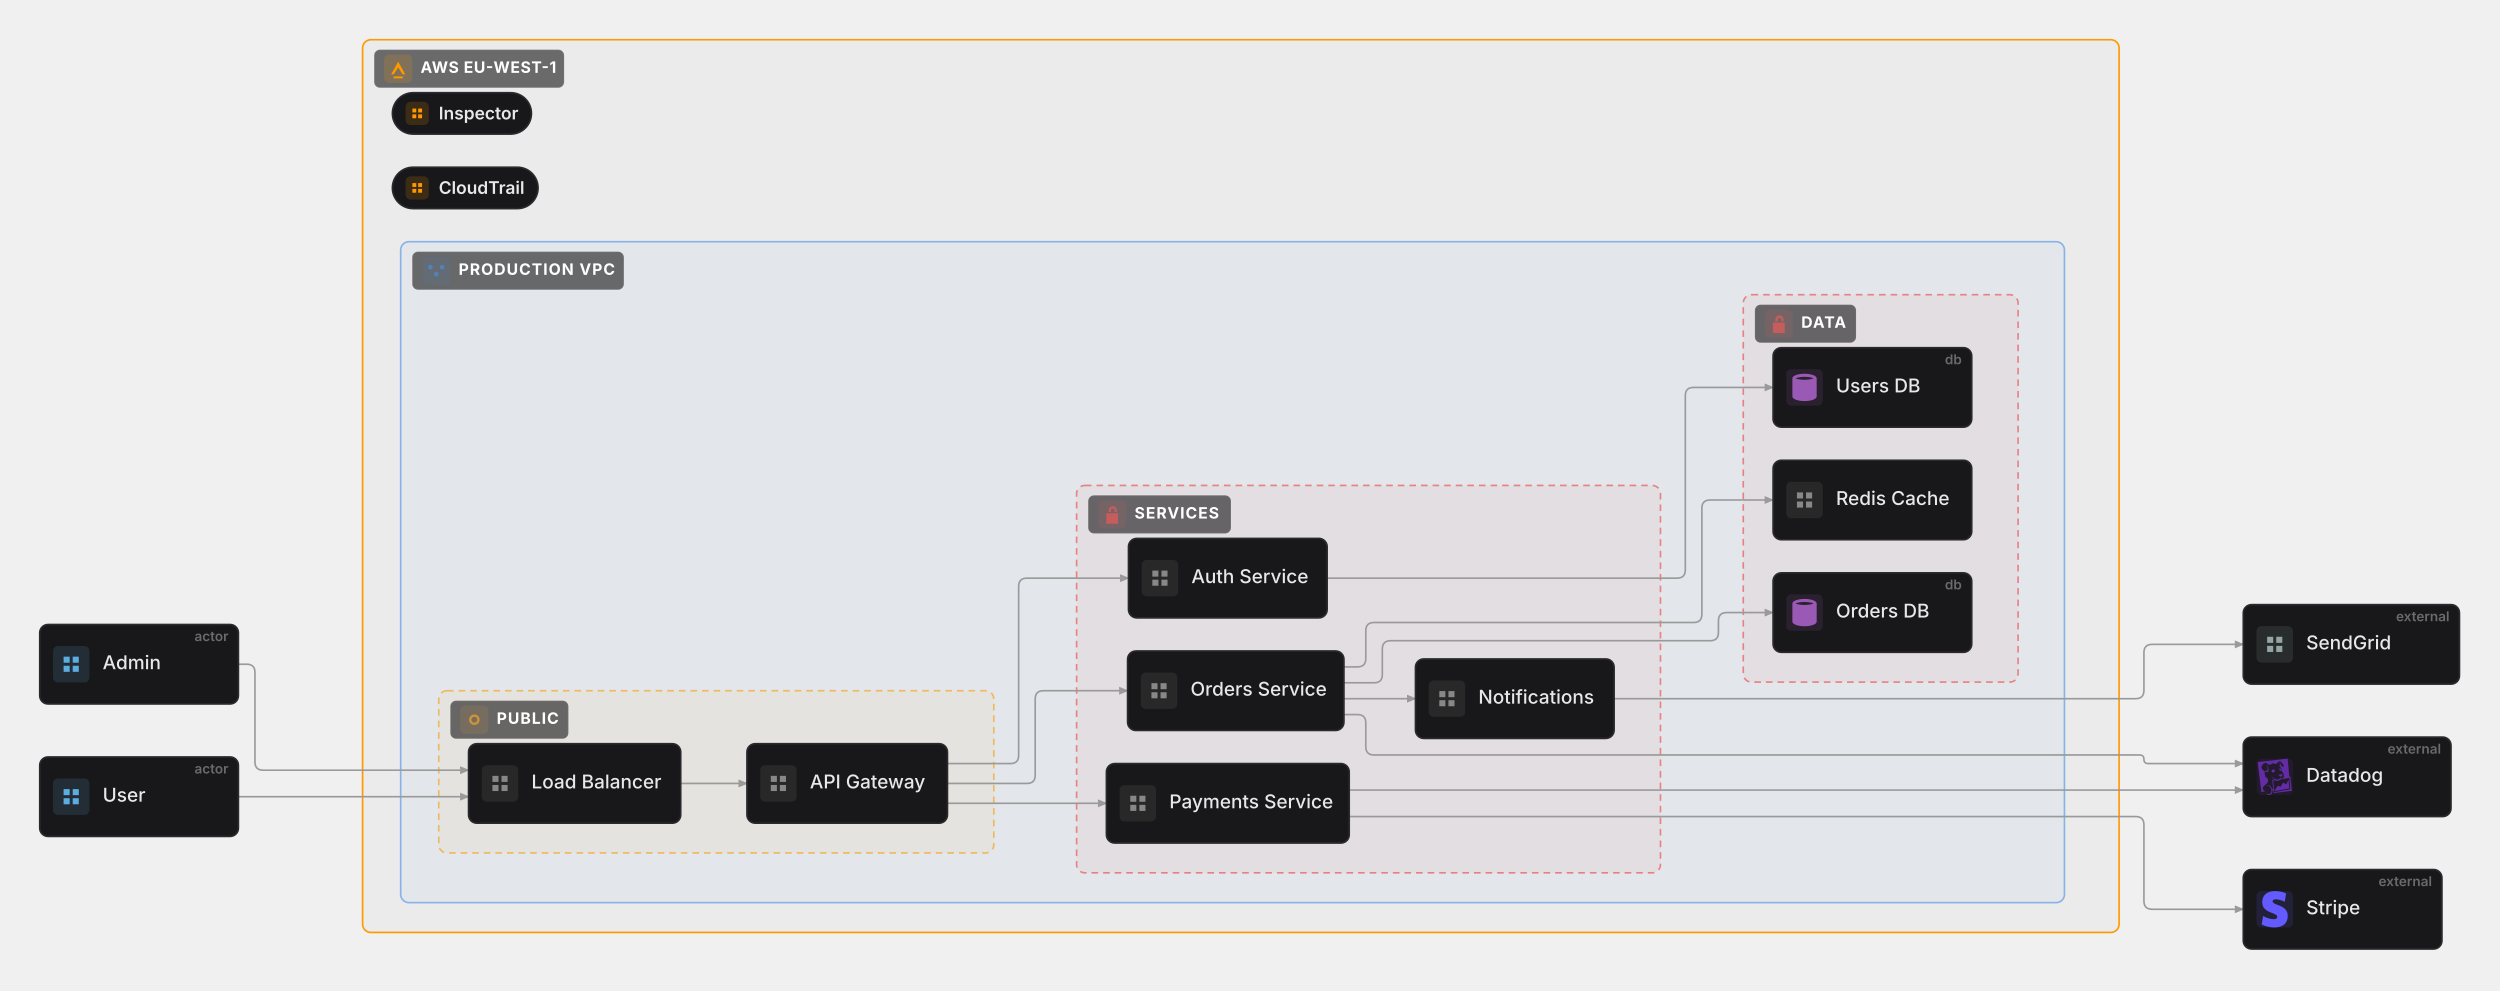
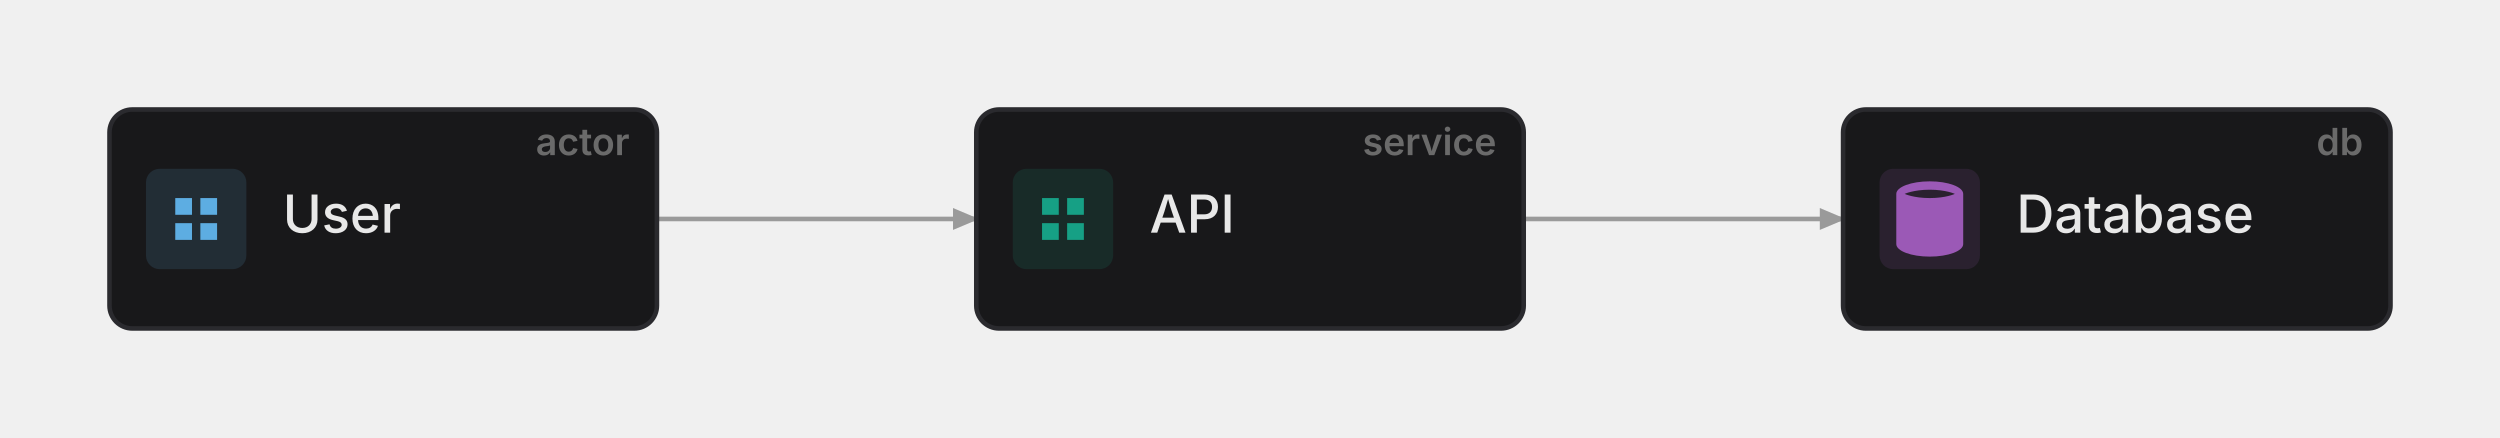
- <svg xmlns="http://www.w3.org/2000/svg" width="1510" height="598" viewBox="0 0 1510 598" font-family="-apple-system,BlinkMacSystemFont,'Segoe UI',system-ui,sans-serif">
+ <svg xmlns="http://www.w3.org/2000/svg" width="548" height="96" viewBox="0 0 548 96" font-family="-apple-system,BlinkMacSystemFont,'Segoe UI',system-ui,sans-serif">
  <defs>
    <marker id="bromaid-arr" viewBox="0 0 10 10" refX="8.5" refY="5" markerWidth="6" markerHeight="6" orient="auto" markerUnits="strokeWidth">
      <path d="M0 1 L9.5 5 L0 9 z" fill="#9a9a9a" />
    </marker>
  </defs>
-   <rect x="219" y="24" width="1060.933" height="539.2" rx="5" fill="rgba(120,120,120,0.05)" stroke="#FF9900" stroke-width="1" />
-   <rect x="226" y="30" width="114.732" height="23" rx="3.5" fill="rgba(0,0,0,0.55)" stroke="rgba(255,255,255,0.06)" stroke-width="1" />
-   <rect x="232" y="33" width="17" height="17" rx="3" fill="#FF9900" opacity="0.16" />
-   <g transform="translate(232 33) scale(0.7083333)" fill="#FF9900">
-     <path d="M6 16.8 12 6l6 10.8h-2.2L12 10.9 8.2 16.8H6Z" />
-     <path d="M8.1 18.6h7.8v1.6H8.1z" />
-   </g>
-   <text x="254" y="44" font-size="9.5" font-weight="650" fill="#ffffff" letter-spacing="0.35">
-     <tspan x="254">AWS EU-WEST-1</tspan>
-   </text>
-   <rect x="242" y="146" width="1004.933" height="399.2" rx="5" fill="rgba(74,144,226,0.05)" stroke="rgba(74,144,226,0.6)" stroke-width="1" />
-   <rect x="249" y="152" width="127.832" height="23" rx="3.5" fill="rgba(0,0,0,0.55)" stroke="rgba(255,255,255,0.06)" stroke-width="1" />
-   <rect x="255" y="155" width="17" height="17" rx="3" fill="rgba(74,144,226,0.6)" opacity="0.16" />
-   <g transform="translate(255 155) scale(0.7083333)" fill="rgba(74,144,226,0.6)">
-     <path d="M7 7a2 2 0 1 0 0 4 2 2 0 0 0 0-4Zm10 0a2 2 0 1 0 0 4 2 2 0 0 0 0-4ZM12 13a2 2 0 1 0 0 4 2 2 0 0 0 0-4Z" />
-     <path d="M8.7 10.3 10.9 13m4.4 0 2.2-2.7M9 9h6" />
-   </g>
-   <text x="277" y="166" font-size="9.5" font-weight="650" fill="#ffffff" letter-spacing="0.6">
-     <tspan x="277">PRODUCTION VPC</tspan>
-   </text>
-   <rect x="265" y="417.2" width="335.266" height="98" rx="5" fill="rgba(242,166,39,0.06)" stroke="rgba(242,166,39,0.7)" stroke-width="1" stroke-dasharray="4 3" />
-   <rect x="272" y="423.2" width="71.314" height="23" rx="3.5" fill="rgba(0,0,0,0.55)" stroke="rgba(255,255,255,0.06)" stroke-width="1" />
-   <rect x="278" y="426.2" width="17" height="17" rx="3" fill="rgba(242,166,39,0.7)" opacity="0.16" />
-   <g transform="translate(278 426.2) scale(0.7083333)" fill="rgba(242,166,39,0.7)">
-     <path d="M12 7.5a4.5 4.5 0 1 0 0 9 4.5 4.5 0 0 0 0-9Zm0 2a2.5 2.5 0 1 1 0 5 2.5 2.5 0 0 1 0-5Z" />
-     <path d="M12 3v2.2M12 18.8V21M3 12h2.2M18.8 12H21M5.1 5.1l1.6 1.6M17.3 17.3l1.6 1.6M18.9 5.1l-1.6 1.6M6.7 17.3l-1.6 1.6" />
-   </g>
-   <text x="300" y="437.2" font-size="9.5" font-weight="650" fill="#ffffff" letter-spacing="0.6">
-     <tspan x="300">PUBLIC</tspan>
-   </text>
-   <rect x="650.266" y="293.2" width="352.667" height="234" rx="5" fill="rgba(232,90,90,0.06)" stroke="rgba(232,90,90,0.7)" stroke-width="1" stroke-dasharray="4 3" />
-   <rect x="657.266" y="299.2" width="86.242" height="23" rx="3.5" fill="rgba(0,0,0,0.55)" stroke="rgba(255,255,255,0.06)" stroke-width="1" />
-   <rect x="663.266" y="302.2" width="17" height="17" rx="3" fill="rgba(232,90,90,0.7)" opacity="0.16" />
-   <g transform="translate(663.266 302.2) scale(0.7083333)" fill="rgba(232,90,90,0.7)">
-     <path d="M7 11h10v9H7v-9Zm2-1V8.5A3.5 3.5 0 0 1 12.5 5 3.5 3.5 0 0 1 16 8.5V10h-2V8.5A1.5 1.5 0 0 0 12.5 7 1.5 1.5 0 0 0 11 8.5V10H9Z" />
-   </g>
-   <text x="685.266" y="313.2" font-size="9.5" font-weight="650" fill="#ffffff" letter-spacing="0.6">
-     <tspan x="685.266">SERVICES</tspan>
-   </text>
-   <rect x="1052.933" y="178" width="166" height="234" rx="5" fill="rgba(232,90,90,0.06)" stroke="rgba(232,90,90,0.7)" stroke-width="1" stroke-dasharray="4 3" />
-   <rect x="1059.933" y="184" width="61.136" height="23" rx="3.5" fill="rgba(0,0,0,0.55)" stroke="rgba(255,255,255,0.06)" stroke-width="1" />
-   <rect x="1065.933" y="187" width="17" height="17" rx="3" fill="rgba(232,90,90,0.7)" opacity="0.16" />
-   <g transform="translate(1065.933 187) scale(0.7083333)" fill="rgba(232,90,90,0.7)">
-     <path d="M7 11h10v9H7v-9Zm2-1V8.5A3.5 3.5 0 0 1 12.5 5 3.5 3.5 0 0 1 16 8.5V10h-2V8.5A1.5 1.5 0 0 0 12.5 7 1.5 1.5 0 0 0 11 8.5V10H9Z" />
-   </g>
-   <text x="1087.933" y="198" font-size="9.5" font-weight="650" fill="#ffffff" letter-spacing="0.6">
-     <tspan x="1087.933">DATA</tspan>
-   </text>
-   <path d="M 144 481.2 L 283 481.2" fill="none" stroke="#9a9a9a" stroke-width="1" stroke-linecap="round" stroke-linejoin="round" marker-end="url(#bromaid-arr)" />
-   <path d="M 144 401.2 L 149 401.2 Q 154 401.2 154 406.2 L 154 460.2 Q 154 465.2 159 465.2 L 283 465.2" fill="none" stroke="#9a9a9a" stroke-width="1" stroke-linecap="round" stroke-linejoin="round" marker-end="url(#bromaid-arr)" />
-   <path d="M 411.152 473.2 L 451.152 473.2" fill="none" stroke="#9a9a9a" stroke-width="1" stroke-linecap="round" stroke-linejoin="round" marker-end="url(#bromaid-arr)" />
-   <path d="M 572.266 461.2 L 610.266 461.2 Q 615.266 461.2 615.266 456.2 L 615.266 354.2 Q 615.266 349.2 620.266 349.2 L 681.6 349.2" fill="none" stroke="#9a9a9a" stroke-width="1" stroke-linecap="round" stroke-linejoin="round" marker-end="url(#bromaid-arr)" />
-   <path d="M 572.266 473.2 L 620.266 473.2 Q 625.266 473.2 625.266 468.2 L 625.266 422.2 Q 625.266 417.2 630.266 417.2 L 681.054 417.2" fill="none" stroke="#9a9a9a" stroke-width="1" stroke-linecap="round" stroke-linejoin="round" marker-end="url(#bromaid-arr)" />
-   <path d="M 572.266 485.2 L 668.266 485.2" fill="none" stroke="#9a9a9a" stroke-width="1" stroke-linecap="round" stroke-linejoin="round" marker-end="url(#bromaid-arr)" />
-   <path d="M 801.6 349.2 L 1012.933 349.2 Q 1017.933 349.2 1017.933 344.2 L 1017.933 239 Q 1017.933 234 1022.933 234 L 1070.933 234" fill="none" stroke="#9a9a9a" stroke-width="1" stroke-linecap="round" stroke-linejoin="round" marker-end="url(#bromaid-arr)" />
-   <path d="M 811.736 412.4 L 829.933 412.4 Q 834.933 412.4 834.933 407.4 L 834.933 392 Q 834.933 387 839.933 387 L 1032.933 387 Q 1037.933 387 1037.933 382 L 1037.933 375 Q 1037.933 370 1042.933 370 L 1070.933 370" fill="none" stroke="#9a9a9a" stroke-width="1" stroke-linecap="round" stroke-linejoin="round" marker-end="url(#bromaid-arr)" />
-   <path d="M 811.736 402.8 L 819.933 402.8 Q 824.933 402.8 824.933 397.8 L 824.933 381 Q 824.933 376 829.933 376 L 1022.933 376 Q 1027.933 376 1027.933 371 L 1027.933 307 Q 1027.933 302 1032.933 302 L 1070.933 302" fill="none" stroke="#9a9a9a" stroke-width="1" stroke-linecap="round" stroke-linejoin="round" marker-end="url(#bromaid-arr)" />
-   <path d="M 811.736 422 L 854.933 422" fill="none" stroke="#9a9a9a" stroke-width="1" stroke-linecap="round" stroke-linejoin="round" marker-end="url(#bromaid-arr)" />
-   <path d="M 814.933 493.2 L 1289.933 493.2 Q 1294.933 493.2 1294.933 498.2 L 1294.933 544.2 Q 1294.933 549.2 1299.933 549.2 L 1354.933 549.2" fill="none" stroke="#9a9a9a" stroke-width="1" stroke-linecap="round" stroke-linejoin="round" marker-end="url(#bromaid-arr)" />
-   <path d="M 974.933 422 L 1289.933 422 Q 1294.933 422 1294.933 417 L 1294.933 394.2 Q 1294.933 389.2 1299.933 389.2 L 1354.933 389.2" fill="none" stroke="#9a9a9a" stroke-width="1" stroke-linecap="round" stroke-linejoin="round" marker-end="url(#bromaid-arr)" />
-   <path d="M 811.736 431.6 L 819.933 431.6 Q 824.933 431.6 824.933 436.6 L 824.933 451 Q 824.933 456 829.933 456 L 1292.333 456 Q 1294.933 456 1294.933 458.6 L 1294.933 458.6 Q 1294.933 461.2 1297.533 461.2 L 1354.933 461.2" fill="none" stroke="#9a9a9a" stroke-width="1" stroke-linecap="round" stroke-linejoin="round" marker-end="url(#bromaid-arr)" />
-   <path d="M 814.933 477.2 L 1354.933 477.2" fill="none" stroke="#9a9a9a" stroke-width="1" stroke-linecap="round" stroke-linejoin="round" marker-end="url(#bromaid-arr)" />
-   <rect x="24" y="457.2" width="120" height="48" rx="5" fill="#18181a" stroke="#2a2a2e" stroke-width="1" />
-   <text x="138" y="467.2" font-size="8.2" font-weight="600" fill="#6a6a6a" text-anchor="end">actor</text>
-   <rect x="32" y="470.2" width="22" height="22" rx="3" fill="#5dade2" opacity="0.14" />
-   <g transform="translate(32 470.2) scale(0.9166667)" fill="#5dade2">
+   <path d="M 144 48 L 214 48" fill="none" stroke="#9a9a9a" stroke-width="1" stroke-linecap="round" stroke-linejoin="round" marker-end="url(#bromaid-arr)" />
+   <path d="M 334 48 L 404 48" fill="none" stroke="#9a9a9a" stroke-width="1" stroke-linecap="round" stroke-linejoin="round" marker-end="url(#bromaid-arr)" />
+   <rect x="24" y="24" width="120" height="48" rx="5" fill="#18181a" stroke="#2a2a2e" stroke-width="1" />
+   <text x="138" y="34" font-size="8.2" font-weight="600" fill="#6a6a6a" text-anchor="end">actor</text>
+   <rect x="32" y="37" width="22" height="22" rx="3" fill="#5dade2" opacity="0.14" />
+   <g transform="translate(32 37) scale(0.9166667)" fill="#5dade2">
    <path d="M7 7h4v4H7V7z" />
    <path d="M13 7h4v4h-4V7z" />
    <path d="M7 13h4v4H7v-4z" />
    <path d="M13 13h4v4h-4v-4z" />
  </g>
-   <text x="62" y="484.2" font-size="11.5" font-weight="500" fill="#e8e8e8">
+   <text x="62" y="51" font-size="11.5" font-weight="500" fill="#e8e8e8">
    <tspan x="62">User</tspan>
  </text>
-   <rect x="24" y="377.2" width="120" height="48" rx="5" fill="#18181a" stroke="#2a2a2e" stroke-width="1" />
-   <text x="138" y="387.2" font-size="8.2" font-weight="600" fill="#6a6a6a" text-anchor="end">actor</text>
-   <rect x="32" y="390.2" width="22" height="22" rx="3" fill="#5dade2" opacity="0.14" />
-   <g transform="translate(32 390.2) scale(0.9166667)" fill="#5dade2">
+   <rect x="214" y="24" width="120" height="48" rx="5" fill="#18181a" stroke="#2a2a2e" stroke-width="1" />
+   <text x="328" y="34" font-size="8.2" font-weight="600" fill="#6a6a6a" text-anchor="end">service</text>
+   <rect x="222" y="37" width="22" height="22" rx="3" fill="#16a085" opacity="0.14" />
+   <g transform="translate(222 37) scale(0.9166667)" fill="#16a085">
    <path d="M7 7h4v4H7V7z" />
    <path d="M13 7h4v4h-4V7z" />
    <path d="M7 13h4v4H7v-4z" />
    <path d="M13 13h4v4h-4v-4z" />
  </g>
-   <text x="62" y="404.2" font-size="11.5" font-weight="500" fill="#e8e8e8">
-     <tspan x="62">Admin</tspan>
+   <text x="252" y="51" font-size="11.5" font-weight="500" fill="#e8e8e8">
+     <tspan x="252">API</tspan>
  </text>
-   <rect x="237" y="101" width="88" height="25" rx="12.5" fill="#18181a" stroke="#2a2a2e" stroke-width="1" />
-   <rect x="245" y="106.5" width="14" height="14" rx="3" fill="#FF9900" opacity="0.16" />
-   <g transform="translate(245 106.5) scale(0.5833333)" fill="#FF9900">
-     <path d="M7 7h4v4H7V7z" />
-     <path d="M13 7h4v4h-4V7z" />
-     <path d="M7 13h4v4H7v-4z" />
-     <path d="M13 13h4v4h-4v-4z" />
-   </g>
-   <text x="265" y="117.1" font-size="10.5" font-weight="600" fill="#e8e8e8">CloudTrail</text>
-   <rect x="237" y="56" width="84" height="25" rx="12.5" fill="#18181a" stroke="#2a2a2e" stroke-width="1" />
-   <rect x="245" y="61.5" width="14" height="14" rx="3" fill="#FF9900" opacity="0.16" />
-   <g transform="translate(245 61.5) scale(0.5833333)" fill="#FF9900">
-     <path d="M7 7h4v4H7V7z" />
-     <path d="M13 7h4v4h-4V7z" />
-     <path d="M7 13h4v4H7v-4z" />
-     <path d="M13 13h4v4h-4v-4z" />
-   </g>
-   <text x="265" y="72.1" font-size="10.5" font-weight="600" fill="#e8e8e8">Inspector</text>
-   <rect x="283" y="449.2" width="128.152" height="48" rx="5" fill="#18181a" stroke="#2a2a2e" stroke-width="1" />
-   <rect x="291" y="462.2" width="22" height="22" rx="3" fill="#888888" opacity="0.14" />
-   <g transform="translate(291 462.2) scale(0.9166667)" fill="#888888">
-     <path d="M7 7h4v4H7V7z" />
-     <path d="M13 7h4v4h-4V7z" />
-     <path d="M7 13h4v4H7v-4z" />
-     <path d="M13 13h4v4h-4v-4z" />
-   </g>
-   <text x="321" y="476.2" font-size="11.5" font-weight="500" fill="#e8e8e8">
-     <tspan x="321">Load Balancer</tspan>
-   </text>
-   <rect x="451.152" y="449.2" width="121.114" height="48" rx="5" fill="#18181a" stroke="#2a2a2e" stroke-width="1" />
-   <rect x="459.152" y="462.2" width="22" height="22" rx="3" fill="#888888" opacity="0.14" />
-   <g transform="translate(459.152 462.2) scale(0.9166667)" fill="#888888">
-     <path d="M7 7h4v4H7V7z" />
-     <path d="M13 7h4v4h-4V7z" />
-     <path d="M7 13h4v4H7v-4z" />
-     <path d="M13 13h4v4h-4v-4z" />
-   </g>
-   <text x="489.152" y="476.2" font-size="11.5" font-weight="500" fill="#e8e8e8">
-     <tspan x="489.152">API Gateway</tspan>
-   </text>
-   <rect x="681.6" y="325.2" width="120" height="48" rx="5" fill="#18181a" stroke="#2a2a2e" stroke-width="1" />
-   <rect x="689.6" y="338.2" width="22" height="22" rx="3" fill="#888888" opacity="0.14" />
-   <g transform="translate(689.5995 338.2) scale(0.9166667)" fill="#888888">
-     <path d="M7 7h4v4H7V7z" />
-     <path d="M13 7h4v4h-4V7z" />
-     <path d="M7 13h4v4H7v-4z" />
-     <path d="M13 13h4v4h-4v-4z" />
-   </g>
-   <text x="719.6" y="352.2" font-size="11.5" font-weight="500" fill="#e8e8e8">
-     <tspan x="719.6">Auth Service</tspan>
-   </text>
-   <rect x="681.054" y="393.2" width="130.682" height="48" rx="5" fill="#18181a" stroke="#2a2a2e" stroke-width="1" />
-   <rect x="689.054" y="406.2" width="22" height="22" rx="3" fill="#888888" opacity="0.14" />
-   <g transform="translate(689.054 406.2) scale(0.9166667)" fill="#888888">
-     <path d="M7 7h4v4H7V7z" />
-     <path d="M13 7h4v4h-4V7z" />
-     <path d="M7 13h4v4H7v-4z" />
-     <path d="M13 13h4v4h-4v-4z" />
-   </g>
-   <text x="719.054" y="420.2" font-size="11.5" font-weight="500" fill="#e8e8e8">
-     <tspan x="719.054">Orders Service</tspan>
-   </text>
-   <rect x="668.266" y="461.2" width="146.667" height="48" rx="5" fill="#18181a" stroke="#2a2a2e" stroke-width="1" />
-   <rect x="676.266" y="474.2" width="22" height="22" rx="3" fill="#888888" opacity="0.14" />
-   <g transform="translate(676.266 474.2) scale(0.9166667)" fill="#888888">
-     <path d="M7 7h4v4H7V7z" />
-     <path d="M13 7h4v4h-4V7z" />
-     <path d="M7 13h4v4H7v-4z" />
-     <path d="M13 13h4v4h-4v-4z" />
-   </g>
-   <text x="706.266" y="488.2" font-size="11.5" font-weight="500" fill="#e8e8e8">
-     <tspan x="706.266">Payments Service</tspan>
-   </text>
-   <rect x="854.933" y="398" width="120" height="48" rx="5" fill="#18181a" stroke="#2a2a2e" stroke-width="1" />
-   <rect x="862.933" y="411" width="22" height="22" rx="3" fill="#888888" opacity="0.14" />
-   <g transform="translate(862.933 411) scale(0.9166667)" fill="#888888">
-     <path d="M7 7h4v4H7V7z" />
-     <path d="M13 7h4v4h-4V7z" />
-     <path d="M7 13h4v4H7v-4z" />
-     <path d="M13 13h4v4h-4v-4z" />
-   </g>
-   <text x="892.933" y="425" font-size="11.5" font-weight="500" fill="#e8e8e8">
-     <tspan x="892.933">Notifications</tspan>
-   </text>
-   <rect x="1070.933" y="210" width="120" height="48" rx="5" fill="#18181a" stroke="#2a2a2e" stroke-width="1" />
-   <text x="1184.933" y="220" font-size="8.2" font-weight="600" fill="#6a6a6a" text-anchor="end">db</text>
-   <rect x="1078.933" y="223" width="22" height="22" rx="3" fill="#9b59b6" opacity="0.14" />
-   <g transform="translate(1078.933 223) scale(0.9166667)" fill="#9b59b6">
+   <rect x="404" y="24" width="120" height="48" rx="5" fill="#18181a" stroke="#2a2a2e" stroke-width="1" />
+   <text x="518" y="34" font-size="8.2" font-weight="600" fill="#6a6a6a" text-anchor="end">db</text>
+   <rect x="412" y="37" width="22" height="22" rx="3" fill="#9b59b6" opacity="0.14" />
+   <g transform="translate(412 37) scale(0.9166667)" fill="#9b59b6">
    <path d="M12 3c-4.42 0-8 1.34-8 3v12c0 1.66 3.58 3 8 3s8-1.34 8-3V6c0-1.66-3.58-3-8-3zm0 2c3.87 0 6 .99 6 1s-2.13 1-6 1-6-.99-6-1 2.13-1 6-1z" />
    <path d="M6 9.25V12c0 .71 2.13 1.75 6 1.75s6-1.04 6-1.75V9.25C16.6 10.02 14.5 10.5 12 10.5s-4.6-.48-6-1.25z" />
    <path d="M6 14.25V17c0 .71 2.13 1.75 6 1.75s6-1.04 6-1.75v-2.75C16.6 15.02 14.5 15.5 12 15.5s-4.6-.48-6-1.25z" />
  </g>
-   <text x="1108.933" y="237" font-size="11.5" font-weight="500" fill="#e8e8e8">
-     <tspan x="1108.933">Users DB</tspan>
-   </text>
-   <rect x="1070.933" y="346" width="120" height="48" rx="5" fill="#18181a" stroke="#2a2a2e" stroke-width="1" />
-   <text x="1184.933" y="356" font-size="8.2" font-weight="600" fill="#6a6a6a" text-anchor="end">db</text>
-   <rect x="1078.933" y="359" width="22" height="22" rx="3" fill="#9b59b6" opacity="0.14" />
-   <g transform="translate(1078.933 359) scale(0.9166667)" fill="#9b59b6">
-     <path d="M12 3c-4.42 0-8 1.34-8 3v12c0 1.66 3.58 3 8 3s8-1.34 8-3V6c0-1.66-3.58-3-8-3zm0 2c3.87 0 6 .99 6 1s-2.13 1-6 1-6-.99-6-1 2.13-1 6-1z" />
-     <path d="M6 9.25V12c0 .71 2.13 1.75 6 1.75s6-1.04 6-1.75V9.25C16.6 10.02 14.5 10.5 12 10.5s-4.6-.48-6-1.25z" />
-     <path d="M6 14.25V17c0 .71 2.13 1.75 6 1.75s6-1.04 6-1.75v-2.75C16.6 15.02 14.5 15.5 12 15.5s-4.6-.48-6-1.25z" />
-   </g>
-   <text x="1108.933" y="373" font-size="11.5" font-weight="500" fill="#e8e8e8">
-     <tspan x="1108.933">Orders DB</tspan>
-   </text>
-   <rect x="1070.933" y="278" width="120" height="48" rx="5" fill="#18181a" stroke="#2a2a2e" stroke-width="1" />
-   <rect x="1078.933" y="291" width="22" height="22" rx="3" fill="#888888" opacity="0.14" />
-   <g transform="translate(1078.933 291) scale(0.9166667)" fill="#888888">
-     <path d="M7 7h4v4H7V7z" />
-     <path d="M13 7h4v4h-4V7z" />
-     <path d="M7 13h4v4H7v-4z" />
-     <path d="M13 13h4v4h-4v-4z" />
-   </g>
-   <text x="1108.933" y="305" font-size="11.5" font-weight="500" fill="#e8e8e8">
-     <tspan x="1108.933">Redis Cache</tspan>
-   </text>
-   <rect x="1354.933" y="525.2" width="120" height="48" rx="5" fill="#18181a" stroke="#2a2a2e" stroke-width="1" />
-   <text x="1468.933" y="535.2" font-size="8.2" font-weight="600" fill="#6a6a6a" text-anchor="end">external</text>
-   <rect x="1362.933" y="538.2" width="22" height="22" rx="3" fill="#635BFF" opacity="0.14" />
-   <g transform="translate(1362.933 538.2) scale(0.9166667)" fill="#635BFF">
-     <path d="M13.976 9.15c-2.172-.806-3.356-1.426-3.356-2.409 0-.831.683-1.305 1.901-1.305 2.227 0 4.515.858 6.09 1.631l.89-5.494C18.252.975 15.697 0 12.165 0 9.667 0 7.589.654 6.104 1.872 4.56 3.147 3.757 4.992 3.757 7.218c0 4.039 2.467 5.76 6.476 7.219 2.585.92 3.445 1.574 3.445 2.583 0 .98-.84 1.545-2.354 1.545-1.875 0-4.965-.921-6.99-2.109l-.9 5.555C5.175 22.99 8.385 24 11.714 24c2.641 0 4.843-.624 6.328-1.813 1.664-1.305 2.525-3.236 2.525-5.732 0-4.128-2.524-5.851-6.594-7.305h.003z" />
-   </g>
-   <text x="1392.933" y="552.2" font-size="11.5" font-weight="500" fill="#e8e8e8">
-     <tspan x="1392.933">Stripe</tspan>
-   </text>
-   <rect x="1354.933" y="365.2" width="130.576" height="48" rx="5" fill="#18181a" stroke="#2a2a2e" stroke-width="1" />
-   <text x="1479.509" y="375.2" font-size="8.2" font-weight="600" fill="#6a6a6a" text-anchor="end">external</text>
-   <rect x="1362.933" y="378.2" width="22" height="22" rx="3" fill="#95a5a6" opacity="0.14" />
-   <g transform="translate(1362.933 378.2) scale(0.9166667)" fill="#95a5a6">
-     <path d="M7 7h4v4H7V7z" />
-     <path d="M13 7h4v4h-4V7z" />
-     <path d="M7 13h4v4H7v-4z" />
-     <path d="M13 13h4v4h-4v-4z" />
-   </g>
-   <text x="1392.933" y="392.2" font-size="11.5" font-weight="500" fill="#e8e8e8">
-     <tspan x="1392.933">SendGrid</tspan>
-   </text>
-   <rect x="1354.933" y="445.2" width="125.47" height="48" rx="5" fill="#18181a" stroke="#2a2a2e" stroke-width="1" />
-   <text x="1474.403" y="455.2" font-size="8.2" font-weight="600" fill="#6a6a6a" text-anchor="end">external</text>
-   <rect x="1362.933" y="458.2" width="22" height="22" rx="3" fill="#632CA6" opacity="0.14" />
-   <g transform="translate(1362.933 458.2) scale(0.9166667)" fill="#632CA6">
-     <path d="M19.57 17.04l-1.997-1.316-1.665 2.782-1.937-.567-1.706 2.604.087.82 9.274-1.71-.538-5.794zm-8.649-2.498l1.488-.204c.241.108.409.15.697.223.45.117.97.23 1.741-.16.18-.088.553-.43.704-.625l6.096-1.106.622 7.527-10.444 1.882zm11.325-2.712l-.602.115L20.488 0 .789 2.285l2.427 19.693 2.306-.334c-.184-.263-.471-.581-.96-.989-.68-.564-.44-1.522-.039-2.127.53-1.022 3.26-2.322 3.106-3.956-.056-.594-.15-1.368-.702-1.898-.02.22.017.432.017.432s-.227-.289-.34-.683c-.112-.15-.2-.199-.319-.4-.085.233-.073.503-.073.503s-.186-.437-.216-.807c-.11.166-.137.48-.137.48s-.241-.69-.186-1.062c-.11-.323-.436-.965-.343-2.424.6.421 1.924.321 2.44-.439.171-.251.288-.939-.086-2.293-.24-.868-.835-2.16-1.066-2.651l-.028.02c.122.395.374 1.223.47 1.625.293 1.218.372 1.642.234 2.204-.116.488-.397.808-1.107 1.165-.71.358-1.653-.514-1.713-.562-.69-.55-1.224-1.447-1.284-1.883-.062-.477.275-.763.445-1.153-.243.07-.514.192-.514.192s.323-.334.722-.624c.165-.109.262-.178.436-.323a9.762 9.762 0 0 0-.456.003s.42-.227.855-.392c-.318-.014-.623-.003-.623-.003s.937-.419 1.678-.727c.509-.208 1.006-.147 1.286.257.367.53.752.817 1.569.996.501-.223.653-.337 1.284-.509.554-.61.99-.688.99-.688s-.216.198-.274.51c.314-.249.66-.455.66-.455s-.134.164-.259.426l.03.043c.366-.22.797-.394.797-.394s-.123.156-.268.358c.277-.002.838.012 1.056.037 1.285.028 1.552-1.374 2.045-1.55.618-.22.894-.353 1.947.68.903.888 1.609 2.477 1.259 2.833-.294.295-.874-.115-1.516-.916a3.466 3.466 0 0 1-.716-1.562 1.533 1.533 0 0 0-.497-.85s.23.51.23.96c0 .246.03 1.165.424 1.68-.039.076-.057.374-.1.43-.458-.554-1.443-.95-1.604-1.067.544.445 1.793 1.468 2.273 2.449.453.927.186 1.777.416 1.997.065.063.976 1.197 1.15 1.767.306.994.019 2.038-.381 2.685l-1.117.174c-.163-.045-.273-.068-.42-.153.08-.143.241-.5.243-.572l-.063-.111c-.348.492-.93.97-1.414 1.245-.633.359-1.363.304-1.838.156-1.348-.415-2.623-1.327-2.93-1.566 0 0-.01.191.048.234.34.383 1.119 1.077 1.872 1.56l-1.605.177.759 5.908c-.337.048-.39.071-.757.124-.325-1.147-.946-1.895-1.624-2.332-.599-.384-1.424-.47-2.214-.314l-.05.059a2.851 2.851 0 0 1 1.863.444c.654.413 1.181 1.481 1.375 2.124.248.822.42 1.7-.248 2.632-.476.662-1.864 1.028-2.986.237.3.481.705.876 1.25.95.809.11 1.577-.03 2.106-.574.452-.464.69-1.434.628-2.456l.714-.104.258 1.834 11.827-1.424zM15.05 6.848c-.034.075-.085.125-.007.37l.004.014.013.032.032.073c.14.287.295.558.552.696.067-.011.136-.019.207-.023.242-.01.395.028.492.08.009-.048.01-.119.005-.222-.018-.364.072-.982-.626-1.308-.264-.122-.634-.084-.757.068a.302.302 0 0 1 .058.013c.186.066.06.13.027.207m1.958 3.392c-.092-.05-.52-.03-.821.005-.574.068-1.193.267-1.328.372-.247.191-.135.523.047.66.511.382.96.638 1.432.575.29-.038.546-.497.728-.914.124-.288.124-.598-.058-.698m-5.077-2.942c.162-.154-.805-.355-1.556.156-.554.378-.571 1.187-.041 1.646.053.046.096.078.137.104a4.77 4.77 0 0 1 1.396-.412c.113-.125.243-.345.21-.745-.044-.542-.455-.456-.146-.749" />
-   </g>
-   <text x="1392.933" y="472.2" font-size="11.5" font-weight="500" fill="#e8e8e8">
-     <tspan x="1392.933">Datadog</tspan>
+   <text x="442" y="51" font-size="11.5" font-weight="500" fill="#e8e8e8">
+     <tspan x="442">Database</tspan>
  </text>
</svg>
